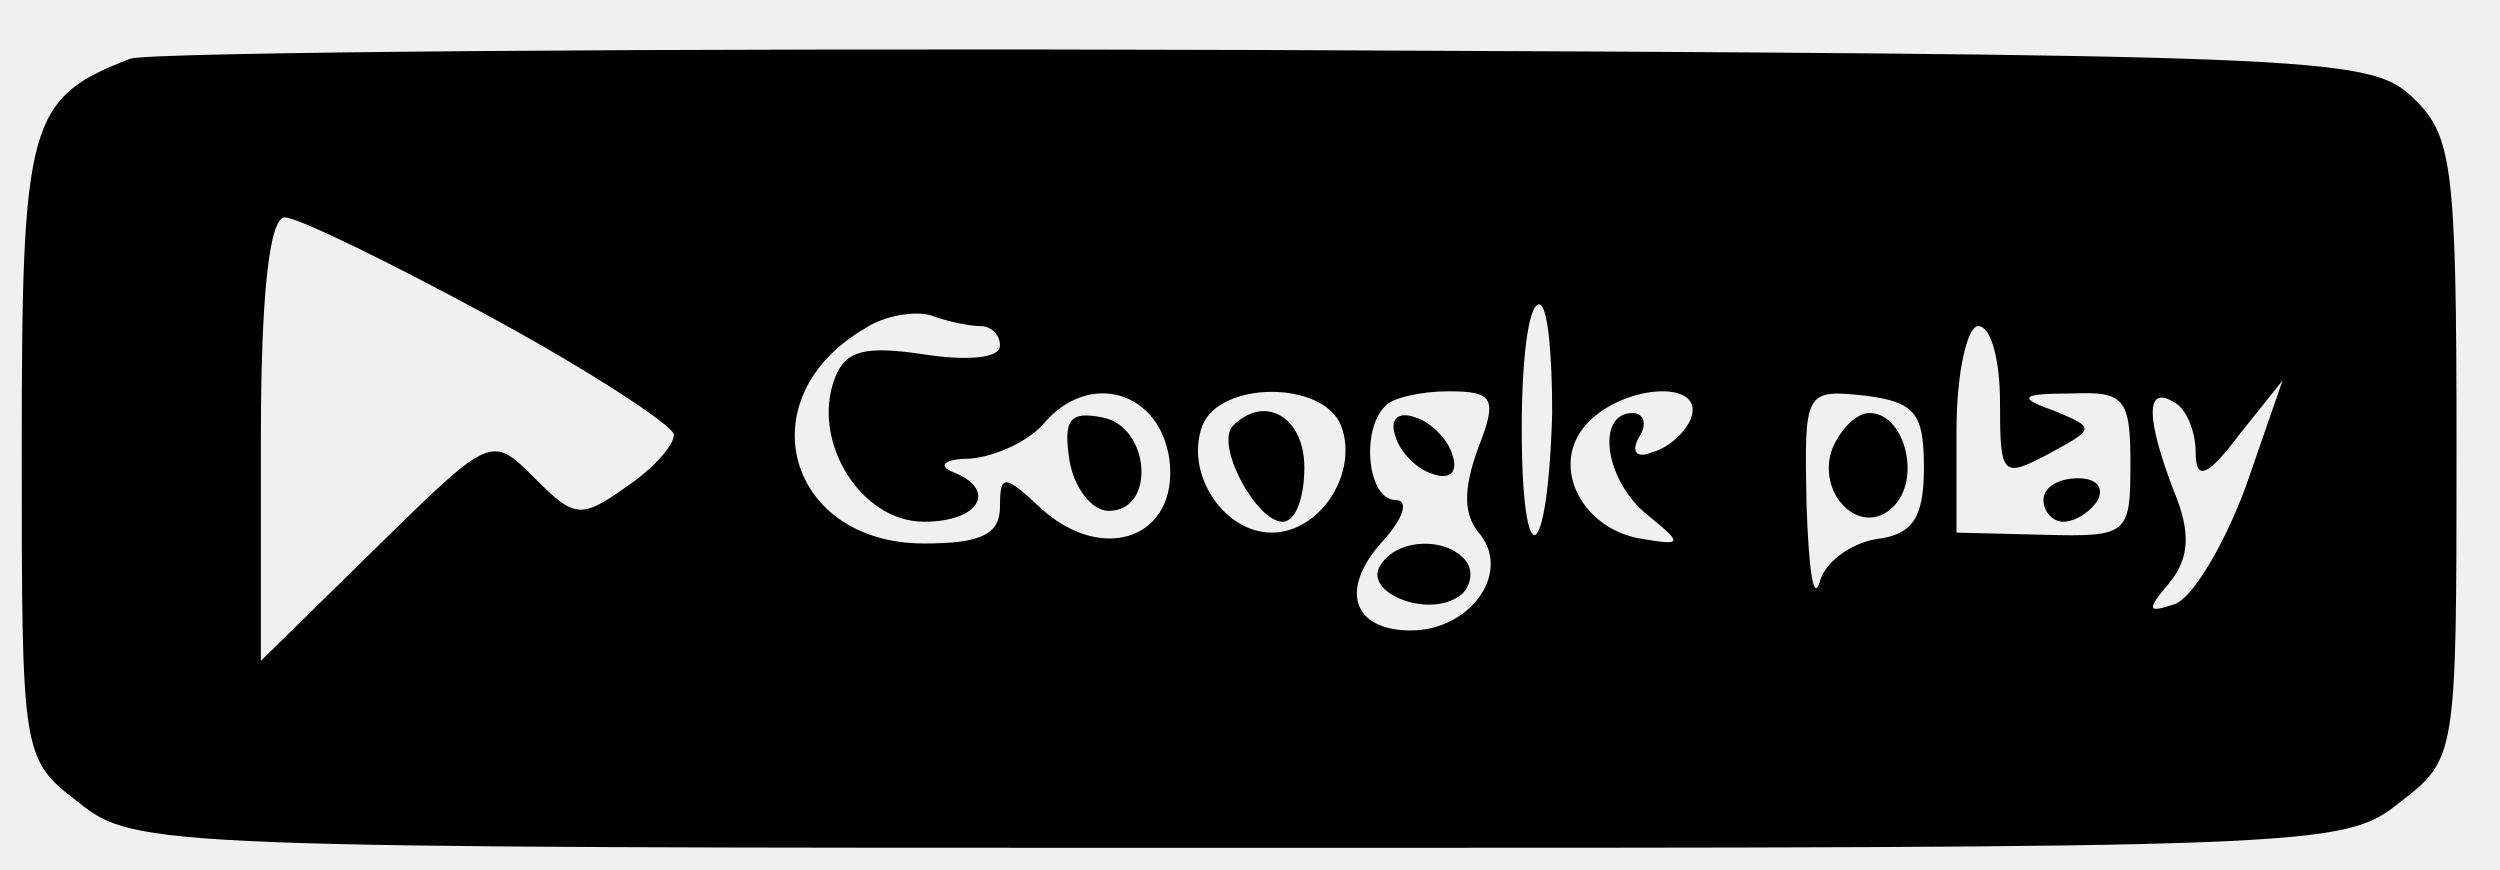
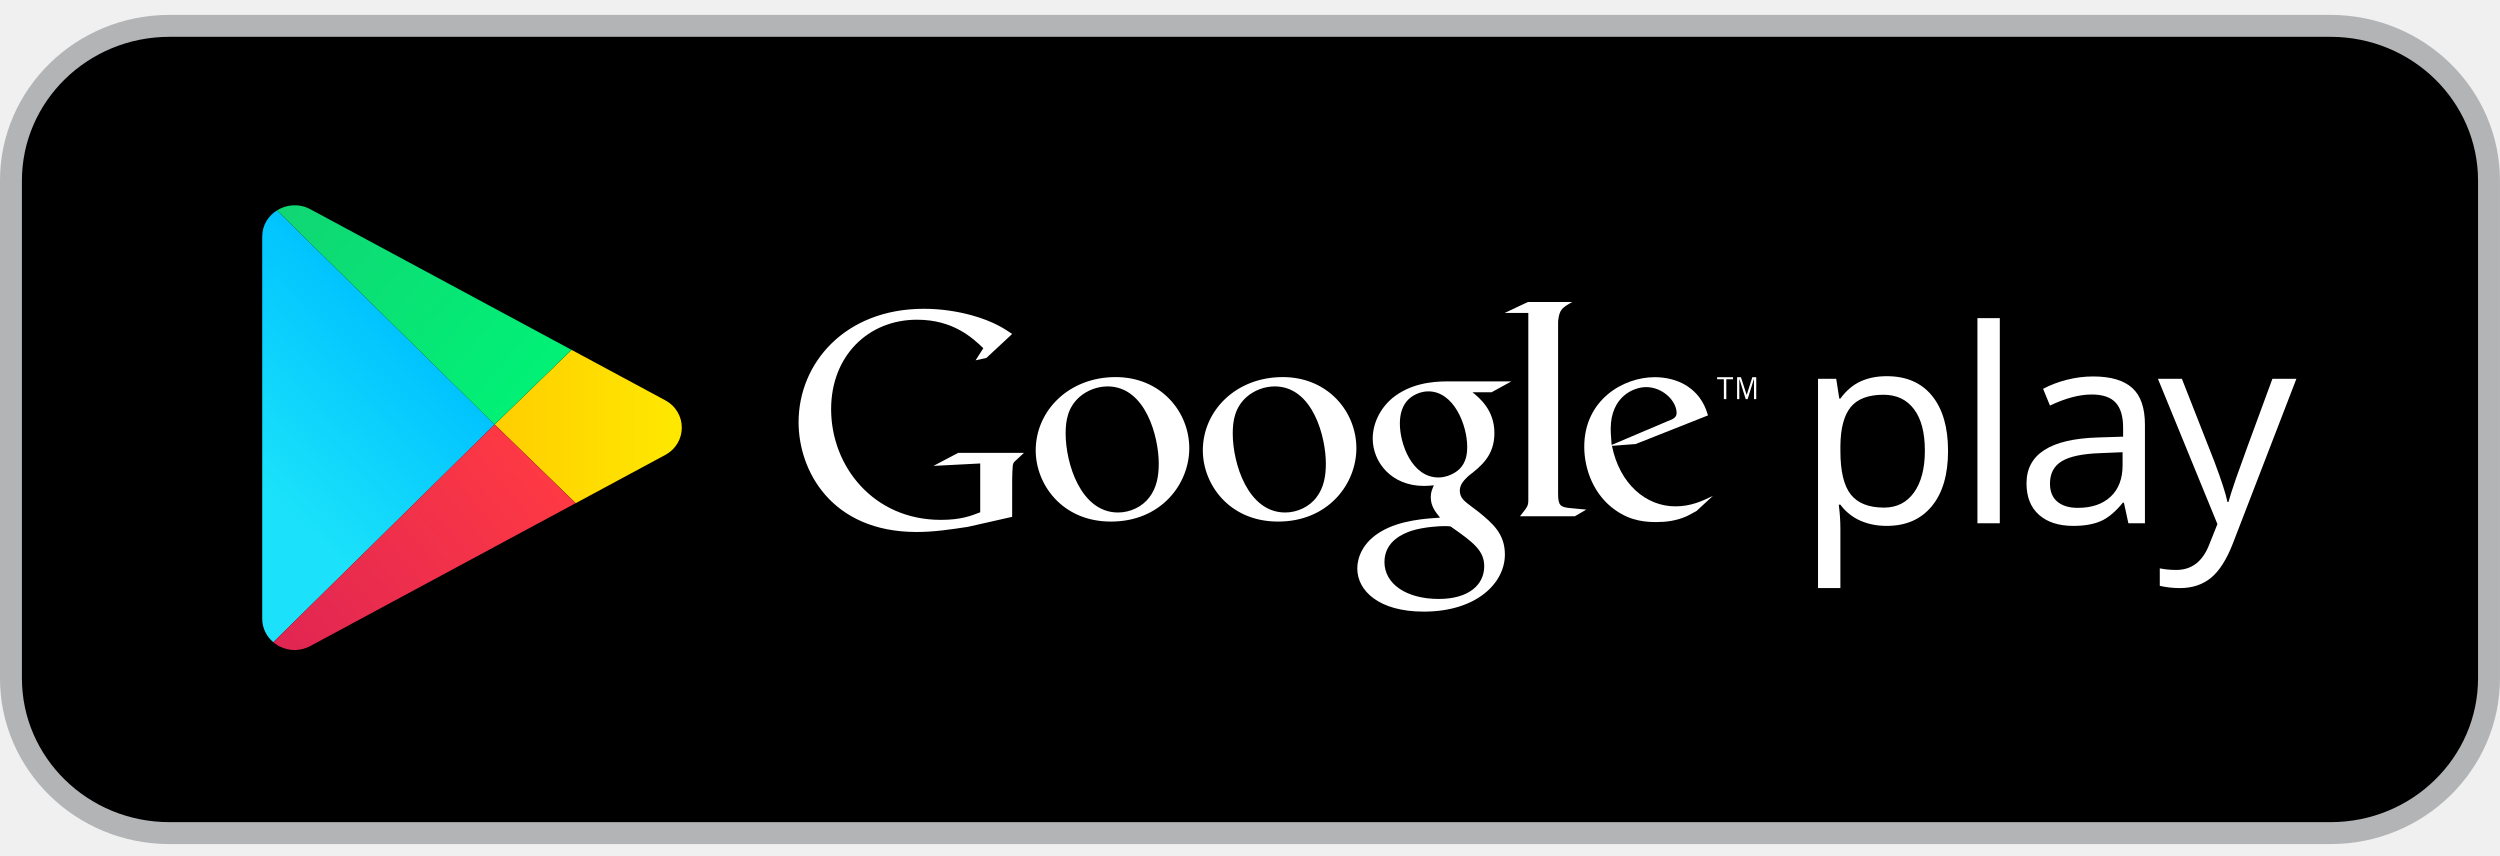
- <svg xmlns="http://www.w3.org/2000/svg" version="1.0" width="115pt" height="40pt" viewBox="0 0 115 40" preserveAspectRatio="xMidYMid meet">
-   <g transform="translate(0,40) scale(0.1,-0.1)" fill="#000000" stroke="none">
-     <path d="M60 373 c-47 -18 -50 -29 -50 -179 0 -142 0 -143 26 -163 26 -21 36 -21 534 -21 498 0 508 0 534 21 26 20 26 21 26 163 0 133 -2 144 -21 162 -20 18 -45 19 -528 21 -278 1 -513 -1 -521 -4z m166 -119 c46 -25 84 -50 84 -54 0 -5 -10 -16 -22 -24 -21 -15 -24 -14 -42 4 -20 20 -20 20 -73 -32 l-53 -52 0 102 c0 67 4 102 11 102 6 0 49 -21 95 -46z m225 -4 c5 0 9 -4 9 -9 0 -6 -16 -7 -35 -4 -27 4 -36 2 -41 -11 -11 -29 12 -66 41 -66 26 0 34 15 13 23 -7 3 -3 6 8 6 12 1 27 8 34 16 21 25 54 15 58 -17 4 -35 -30 -48 -59 -22 -17 16 -19 16 -19 1 0 -13 -9 -17 -35 -17 -63 0 -82 67 -27 99 9 6 23 8 30 6 8 -3 18 -5 23 -5z m263 -40 c-2 -71 -14 -76 -14 -7 0 31 3 57 8 57 4 0 6 -23 6 -50z m206 5 c0 -34 1 -35 22 -24 22 12 22 12 3 20 -17 6 -16 8 8 8 24 1 27 -2 27 -32 0 -33 -1 -34 -40 -33 l-40 1 0 47 c0 27 5 48 10 48 6 0 10 -16 10 -35z m-303 -11 c8 -22 -10 -49 -32 -49 -22 0 -40 27 -32 49 8 21 56 21 64 0z m63 -10 c-7 -19 -7 -31 1 -40 14 -18 -5 -44 -32 -44 -27 0 -33 19 -13 41 10 11 12 19 6 19 -13 0 -16 32 -5 43 3 4 17 7 29 7 21 0 23 -3 14 -26z m98 14 c-2 -6 -10 -14 -18 -16 -7 -3 -10 0 -6 7 4 6 2 11 -3 11 -17 0 -13 -31 7 -47 16 -13 16 -14 -2 -11 -28 4 -43 33 -27 52 16 19 55 22 49 4z m107 -23 c0 -23 -5 -31 -22 -33 -12 -2 -24 -11 -26 -20 -3 -9 -5 7 -6 36 -1 52 -1 53 27 50 23 -3 27 -8 27 -33z m125 7 c0 -13 5 -12 20 8 l20 25 -17 -49 c-10 -27 -25 -52 -33 -54 -12 -4 -13 -3 -2 10 9 11 10 23 2 42 -13 34 -13 49 0 41 6 -3 10 -14 10 -23z" />
-     <path d="M492 188 c2 -12 10 -23 18 -23 22 0 19 39 -3 43 -15 3 -18 -1 -15 -20z" />
-     <path d="M940 170 c0 -5 4 -10 9 -10 6 0 13 5 16 10 3 6 -1 10 -9 10 -9 0 -16 -4 -16 -10z" />
-     <path d="M567 204 c-8 -9 11 -44 23 -44 6 0 10 11 10 25 0 23 -18 34 -33 19z" />
-     <path d="M642 199 c2 -7 10 -15 17 -17 8 -3 12 1 9 9 -2 7 -10 15 -17 17 -8 3 -12 -1 -9 -9z" />
-     <path d="M635 140 c-8 -12 20 -24 35 -15 6 3 8 11 5 16 -8 12 -32 12 -40 -1z" />
-     <path d="M843 194 c-8 -21 13 -42 28 -27 13 13 5 43 -11 43 -6 0 -13 -7 -17 -16z" />
+ <svg xmlns="http://www.w3.org/2000/svg" width="114" height="39" viewBox="0 0 114 39" fill="none">
+   <g clip-path="url(#clip0_156_1549)">
+     <path d="M7.728 1.179H106.271C110.273 1.18 113.499 4.352 113.499 8.242V30.927C113.499 34.817 110.273 37.99 106.271 37.99H7.728C3.725 37.99 0.499 34.817 0.499 30.927V8.242C0.499 4.352 3.725 1.18 7.728 1.179Z" fill="black" stroke="#B2B4B6" />
+     <path d="M86.035 23.981C85.597 23.981 85.197 23.902 84.834 23.744C84.469 23.583 84.154 23.331 83.922 23.013H83.848C83.897 23.398 83.922 23.763 83.922 24.107V26.817H82.902V17.273H83.731L83.872 18.175H83.922C84.184 17.815 84.489 17.554 84.838 17.394C85.185 17.234 85.585 17.154 86.035 17.154C86.928 17.154 87.617 17.452 88.102 18.049C88.587 18.646 88.831 19.484 88.831 20.561C88.831 21.644 88.584 22.484 88.09 23.083C87.596 23.682 86.911 23.981 86.035 23.981ZM85.888 18.001C85.2 18.001 84.702 18.187 84.395 18.56C84.088 18.933 83.93 19.526 83.922 20.339V20.562C83.922 21.487 84.08 22.15 84.395 22.548C84.71 22.947 85.216 23.147 85.912 23.147C86.494 23.147 86.95 22.916 87.279 22.456C87.609 21.995 87.774 21.36 87.774 20.55C87.774 19.729 87.61 19.099 87.279 18.66C86.95 18.22 86.486 18.001 85.888 18.001ZM91.191 23.861H90.171V14.508H91.191V23.861ZM97.054 23.861L96.851 22.923H96.801C96.466 23.336 96.131 23.616 95.797 23.762C95.464 23.908 95.046 23.981 94.547 23.981C93.879 23.981 93.356 23.813 92.978 23.476C92.599 23.14 92.409 22.661 92.409 22.04C92.409 20.71 93.497 20.013 95.672 19.948L96.814 19.912V19.503C96.814 18.986 96.701 18.605 96.473 18.359C96.245 18.112 95.882 17.989 95.382 17.989C94.82 17.989 94.186 18.157 93.478 18.494L93.165 17.73C93.497 17.554 93.861 17.416 94.256 17.316C94.651 17.216 95.047 17.166 95.445 17.166C96.247 17.166 96.842 17.34 97.229 17.689C97.616 18.037 97.809 18.596 97.809 19.366V23.861H97.054V23.861ZM94.75 23.158C95.384 23.158 95.883 22.988 96.246 22.647C96.608 22.307 96.79 21.83 96.79 21.216V20.621L95.77 20.663C94.959 20.691 94.375 20.814 94.016 21.033C93.657 21.252 93.479 21.591 93.479 22.051C93.479 22.412 93.589 22.686 93.813 22.874C94.037 23.064 94.348 23.158 94.75 23.158ZM98.401 17.273H99.494L100.969 21.03C101.292 21.887 101.494 22.507 101.571 22.887H101.62C101.673 22.683 101.785 22.333 101.954 21.838C102.124 21.343 102.681 19.822 103.622 17.273H104.716L101.822 24.774C101.535 25.515 101.2 26.04 100.817 26.352C100.434 26.662 99.964 26.817 99.407 26.817C99.096 26.817 98.789 26.783 98.486 26.715V25.917C98.735 25.967 98.987 25.991 99.242 25.989C99.942 25.989 100.441 25.604 100.74 24.835L101.114 23.898L98.401 17.273Z" fill="white" />
+     <path d="M67.145 17.887C67.469 18.149 68.145 18.7 68.145 19.747C68.145 20.766 67.553 21.249 66.962 21.703C66.779 21.882 66.567 22.076 66.567 22.379C66.567 22.682 66.778 22.847 66.933 22.971L67.44 23.356C68.06 23.866 68.623 24.335 68.623 25.286C68.623 26.581 67.341 27.89 64.92 27.89C62.877 27.89 61.892 26.939 61.892 25.919C61.892 25.423 62.145 24.72 62.976 24.238C63.849 23.715 65.032 23.646 65.666 23.604C65.469 23.356 65.243 23.095 65.243 22.669C65.243 22.434 65.314 22.296 65.384 22.131C65.229 22.145 65.074 22.158 64.933 22.158C63.441 22.158 62.596 21.07 62.596 19.996C62.596 19.362 62.892 18.659 63.497 18.149C64.3 17.502 65.258 17.391 66.019 17.391H68.919L68.017 17.887L67.145 17.887ZM66.145 24.005C66.033 23.991 65.962 23.991 65.822 23.991C65.695 23.991 64.933 24.018 64.342 24.212C64.032 24.321 63.131 24.652 63.131 25.631C63.131 26.608 64.103 27.312 65.61 27.312C66.961 27.312 67.68 26.677 67.68 25.823C67.68 25.119 67.216 24.749 66.145 24.005ZM66.554 21.386C66.877 21.069 66.905 20.629 66.905 20.381C66.905 19.389 66.3 17.846 65.131 17.846C64.765 17.846 64.371 18.025 64.144 18.3C63.906 18.59 63.834 18.962 63.834 19.32C63.834 20.243 64.384 21.773 65.596 21.773C65.948 21.772 66.327 21.607 66.554 21.386ZM58.28 23.784C56.045 23.784 54.849 22.078 54.849 20.537C54.849 18.734 56.354 17.195 58.492 17.195C60.557 17.195 61.851 18.776 61.851 20.441C61.851 22.064 60.572 23.784 58.28 23.784ZM60.036 22.67C60.375 22.229 60.459 21.679 60.459 21.142C60.459 19.931 59.869 17.62 58.125 17.62C57.66 17.624 57.211 17.791 56.86 18.089C56.312 18.57 56.213 19.175 56.213 19.767C56.213 21.129 56.902 23.37 58.604 23.37C59.151 23.37 59.714 23.11 60.036 22.67ZM50.659 23.784C48.424 23.784 47.228 22.078 47.228 20.537C47.228 18.734 48.733 17.195 50.871 17.195C52.937 17.195 54.231 18.776 54.231 20.441C54.23 22.064 52.951 23.784 50.659 23.784ZM52.416 22.67C52.754 22.229 52.839 21.679 52.839 21.142C52.839 19.931 52.248 17.62 50.504 17.62C50.039 17.625 49.59 17.791 49.239 18.089C48.691 18.57 48.593 19.175 48.593 19.767C48.593 21.129 49.281 23.37 50.983 23.37C51.531 23.37 52.093 23.11 52.416 22.67ZM46.154 23.568L44.133 24.025C43.312 24.149 42.578 24.259 41.801 24.259C37.899 24.259 36.415 21.452 36.415 19.253C36.415 16.57 38.521 14.081 42.126 14.081C42.889 14.081 43.624 14.191 44.288 14.371C45.348 14.662 45.843 15.021 46.154 15.229L44.981 16.321L44.486 16.431L44.84 15.878C44.359 15.422 43.482 14.579 41.815 14.579C39.582 14.579 37.899 16.239 37.899 18.659C37.899 21.258 39.822 23.706 42.903 23.706C43.809 23.706 44.274 23.527 44.698 23.36V21.134L42.565 21.245L43.695 20.65H46.692L46.324 20.995C46.224 21.079 46.211 21.106 46.183 21.216C46.168 21.341 46.155 21.742 46.155 21.881L46.154 23.568Z" fill="white" />
+     <path d="M71.614 23.17C71.147 23.129 71.049 23.046 71.049 22.505V14.677L71.057 14.588C71.114 14.104 71.255 14.021 71.694 13.772H69.672L68.612 14.27H69.692V14.276L69.691 14.271V22.809C69.691 23.085 69.635 23.127 69.311 23.542H71.812L72.336 23.238C72.094 23.211 71.854 23.198 71.614 23.17ZM77.366 23.297C77.212 23.38 77.057 23.476 76.903 23.545C76.439 23.751 75.962 23.806 75.54 23.806C75.092 23.806 74.39 23.777 73.673 23.27C72.677 22.583 72.242 21.401 72.242 20.371C72.242 18.243 74.011 17.199 75.457 17.199C75.962 17.199 76.482 17.322 76.903 17.584C77.604 18.036 77.787 18.626 77.884 18.942L74.587 20.248L73.505 20.33C73.856 22.075 75.063 23.09 76.397 23.09C77.113 23.09 77.633 22.843 78.11 22.61L77.366 23.297ZM76.047 19.204C76.313 19.108 76.453 19.026 76.453 18.833C76.453 18.284 75.821 17.652 75.063 17.652C74.501 17.652 73.448 18.078 73.448 19.561C73.448 19.795 73.477 20.042 73.491 20.289L76.047 19.204ZM78.72 17.293V18.199H78.608V17.293H78.301V17.199H79.026V17.293H78.72ZM79.983 18.199V17.284H79.978L79.692 18.199H79.604L79.317 17.284H79.313V18.199H79.211V17.199H79.386L79.647 18.007H79.65L79.907 17.199H80.085V18.199H79.983Z" fill="white" />
+     <path d="M12.463 29.286L22.554 19.358L12.63 9.593C12.233 9.841 11.957 10.27 11.957 10.79V28.21C11.957 28.654 12.158 29.031 12.463 29.286Z" fill="url(#paint0_linear_156_1549)" />
+     <path d="M30.332 18.252C31.343 18.797 31.343 20.203 30.332 20.747L26.251 22.945L22.555 19.358L26.062 15.953L30.332 18.252Z" fill="url(#paint1_linear_156_1549)" />
+     <path d="M26.249 22.945L22.552 19.358L12.462 29.286C12.905 29.658 13.569 29.772 14.153 29.457L26.249 22.945Z" fill="url(#paint2_linear_156_1549)" />
+     <path d="M12.63 9.593L22.554 19.358L26.062 15.954L14.155 9.543C13.64 9.266 13.063 9.321 12.63 9.593Z" fill="url(#paint3_linear_156_1549)" />
  </g>
+   <defs>
+     <linearGradient id="paint0_linear_156_1549" x1="18.875" y1="15.502" x2="12.165" y2="22.416" gradientUnits="userSpaceOnUse">
+       <stop stop-color="#00C3FF" />
+       <stop offset="1" stop-color="#1BE2FA" />
+     </linearGradient>
+     <linearGradient id="paint1_linear_156_1549" x1="22.555" y1="19.358" x2="31.679" y2="19.358" gradientUnits="userSpaceOnUse">
+       <stop stop-color="#FFCE00" />
+       <stop offset="1" stop-color="#FFEA00" />
+     </linearGradient>
+     <linearGradient id="paint2_linear_156_1549" x1="12.25" y1="30.498" x2="24.18" y2="20.723" gradientUnits="userSpaceOnUse">
+       <stop stop-color="#DE2453" />
+       <stop offset="1" stop-color="#FE3944" />
+     </linearGradient>
+     <linearGradient id="paint3_linear_156_1549" x1="12.841" y1="8.503" x2="24.189" y2="17.977" gradientUnits="userSpaceOnUse">
+       <stop stop-color="#11D574" />
+       <stop offset="1" stop-color="#01F176" />
+     </linearGradient>
+     <clipPath id="clip0_156_1549">
+       <rect width="114" height="39" fill="white" />
+     </clipPath>
+   </defs>
</svg>
